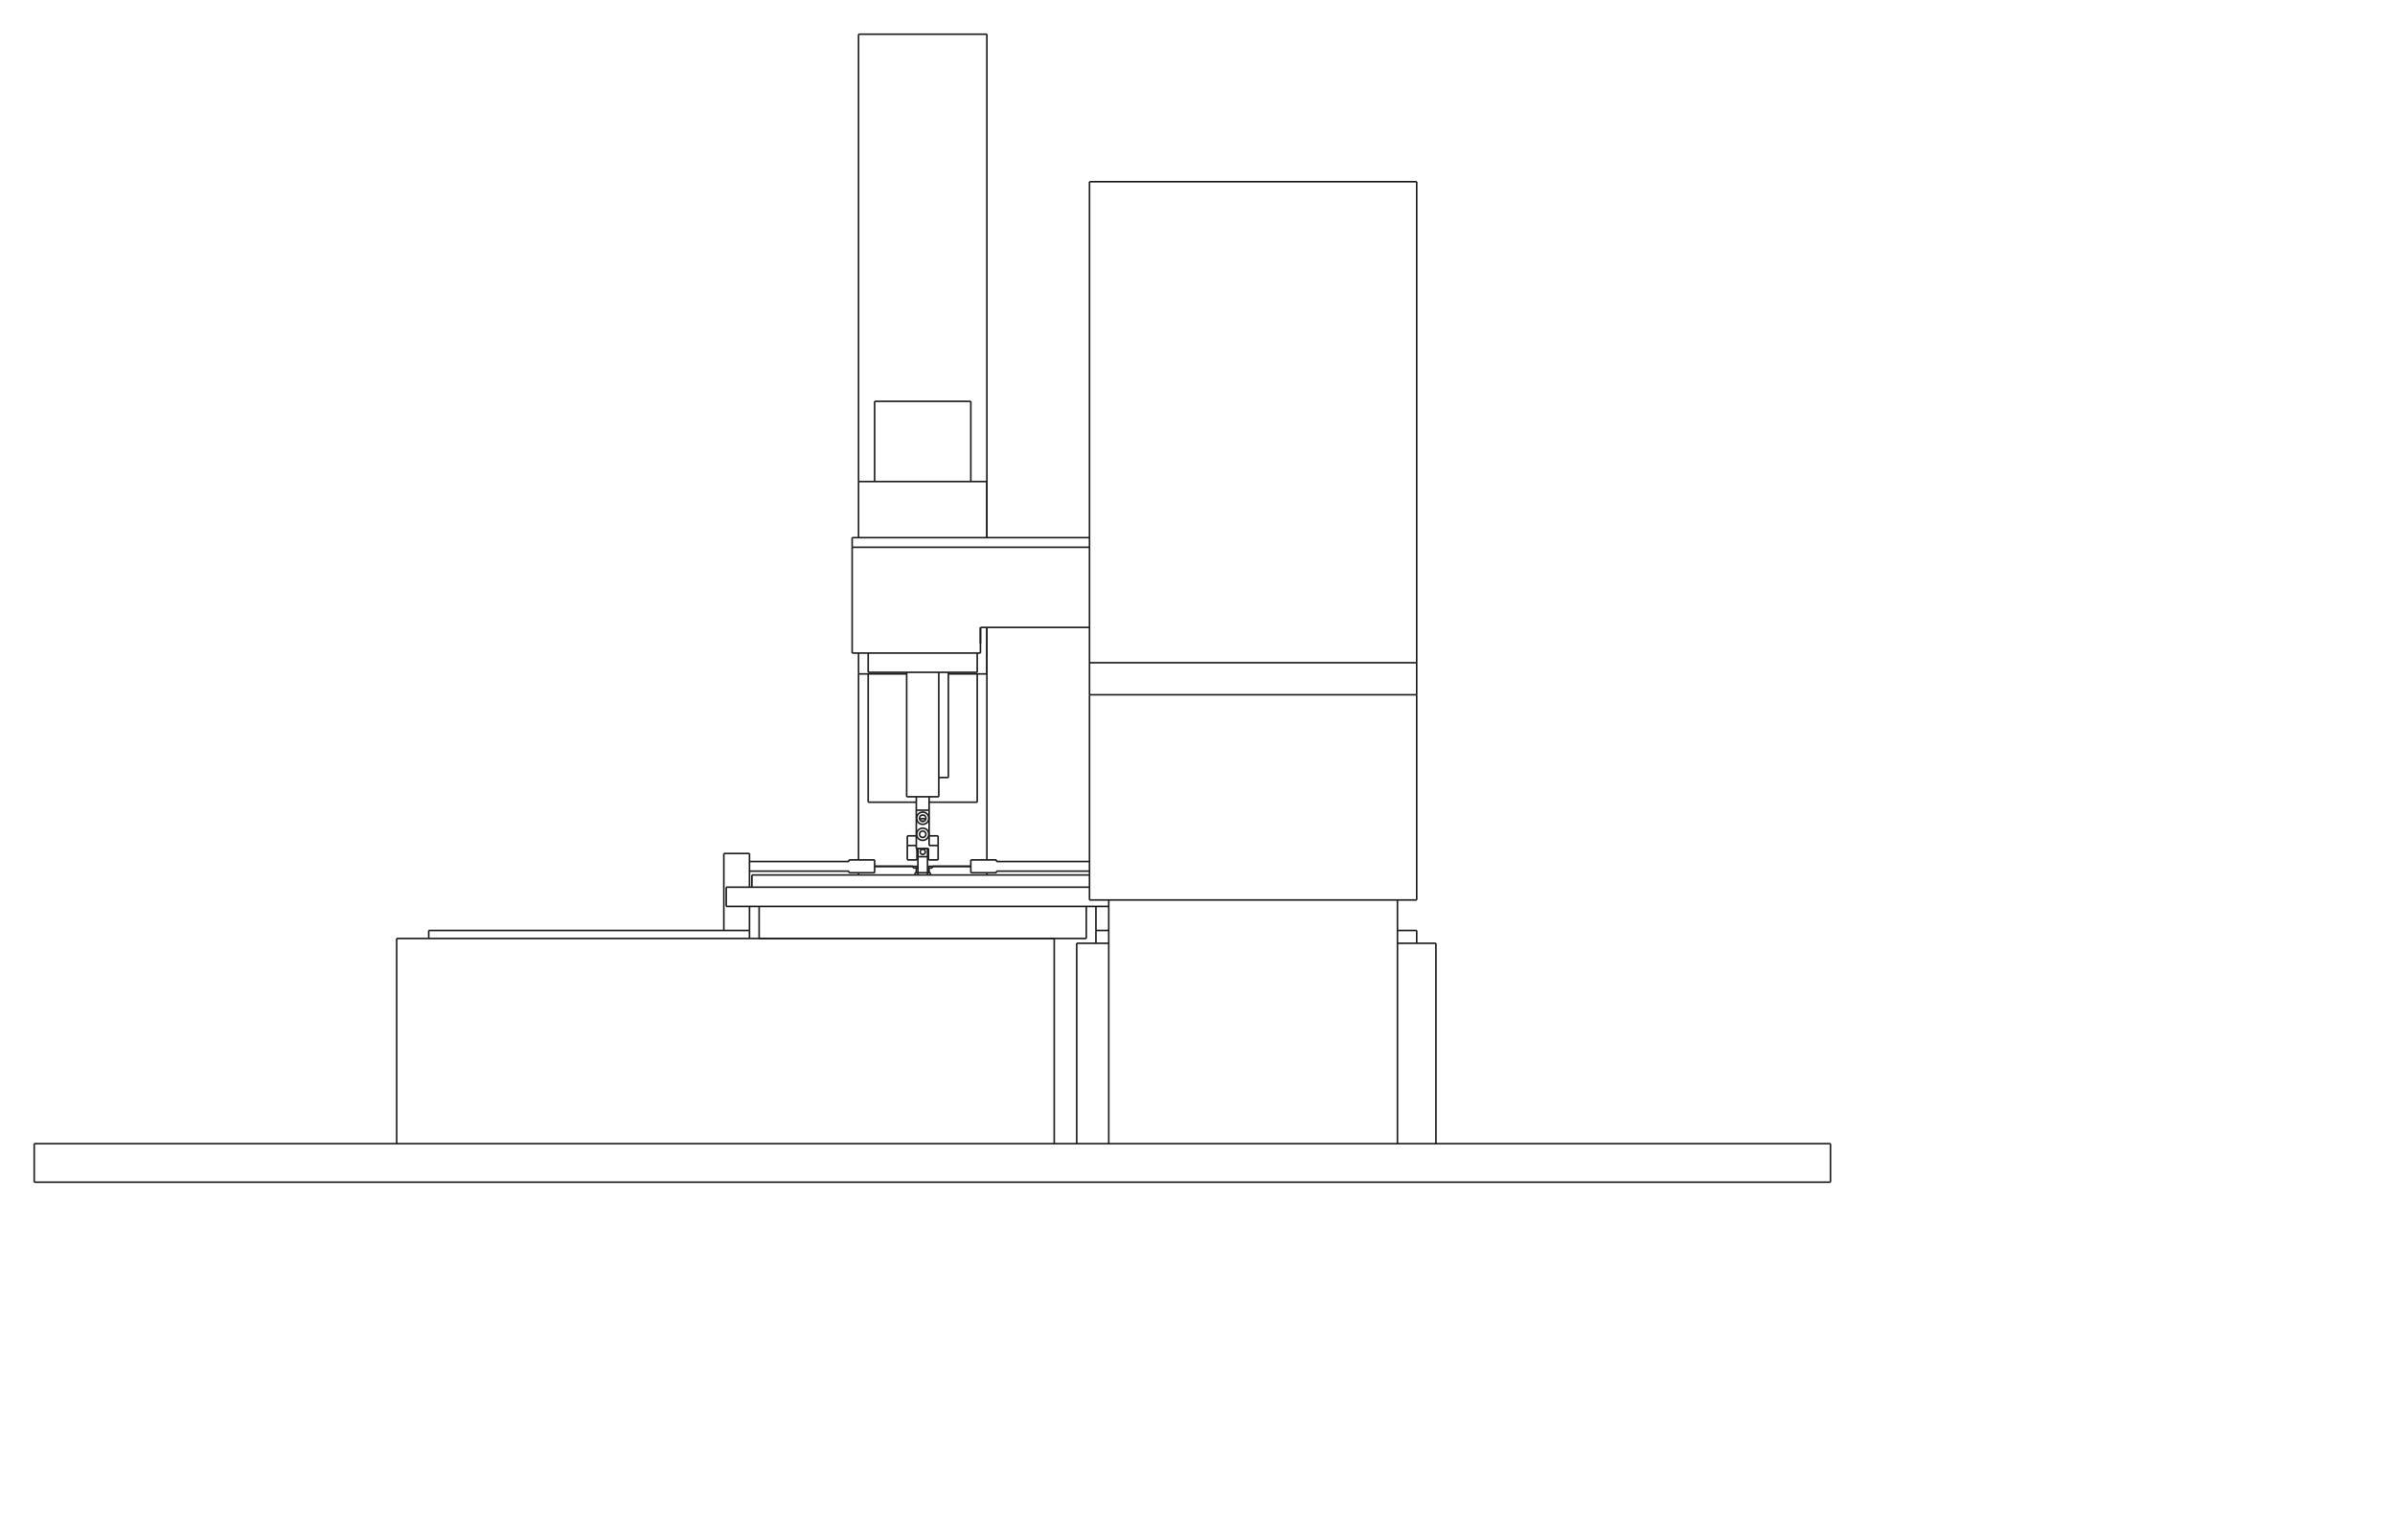
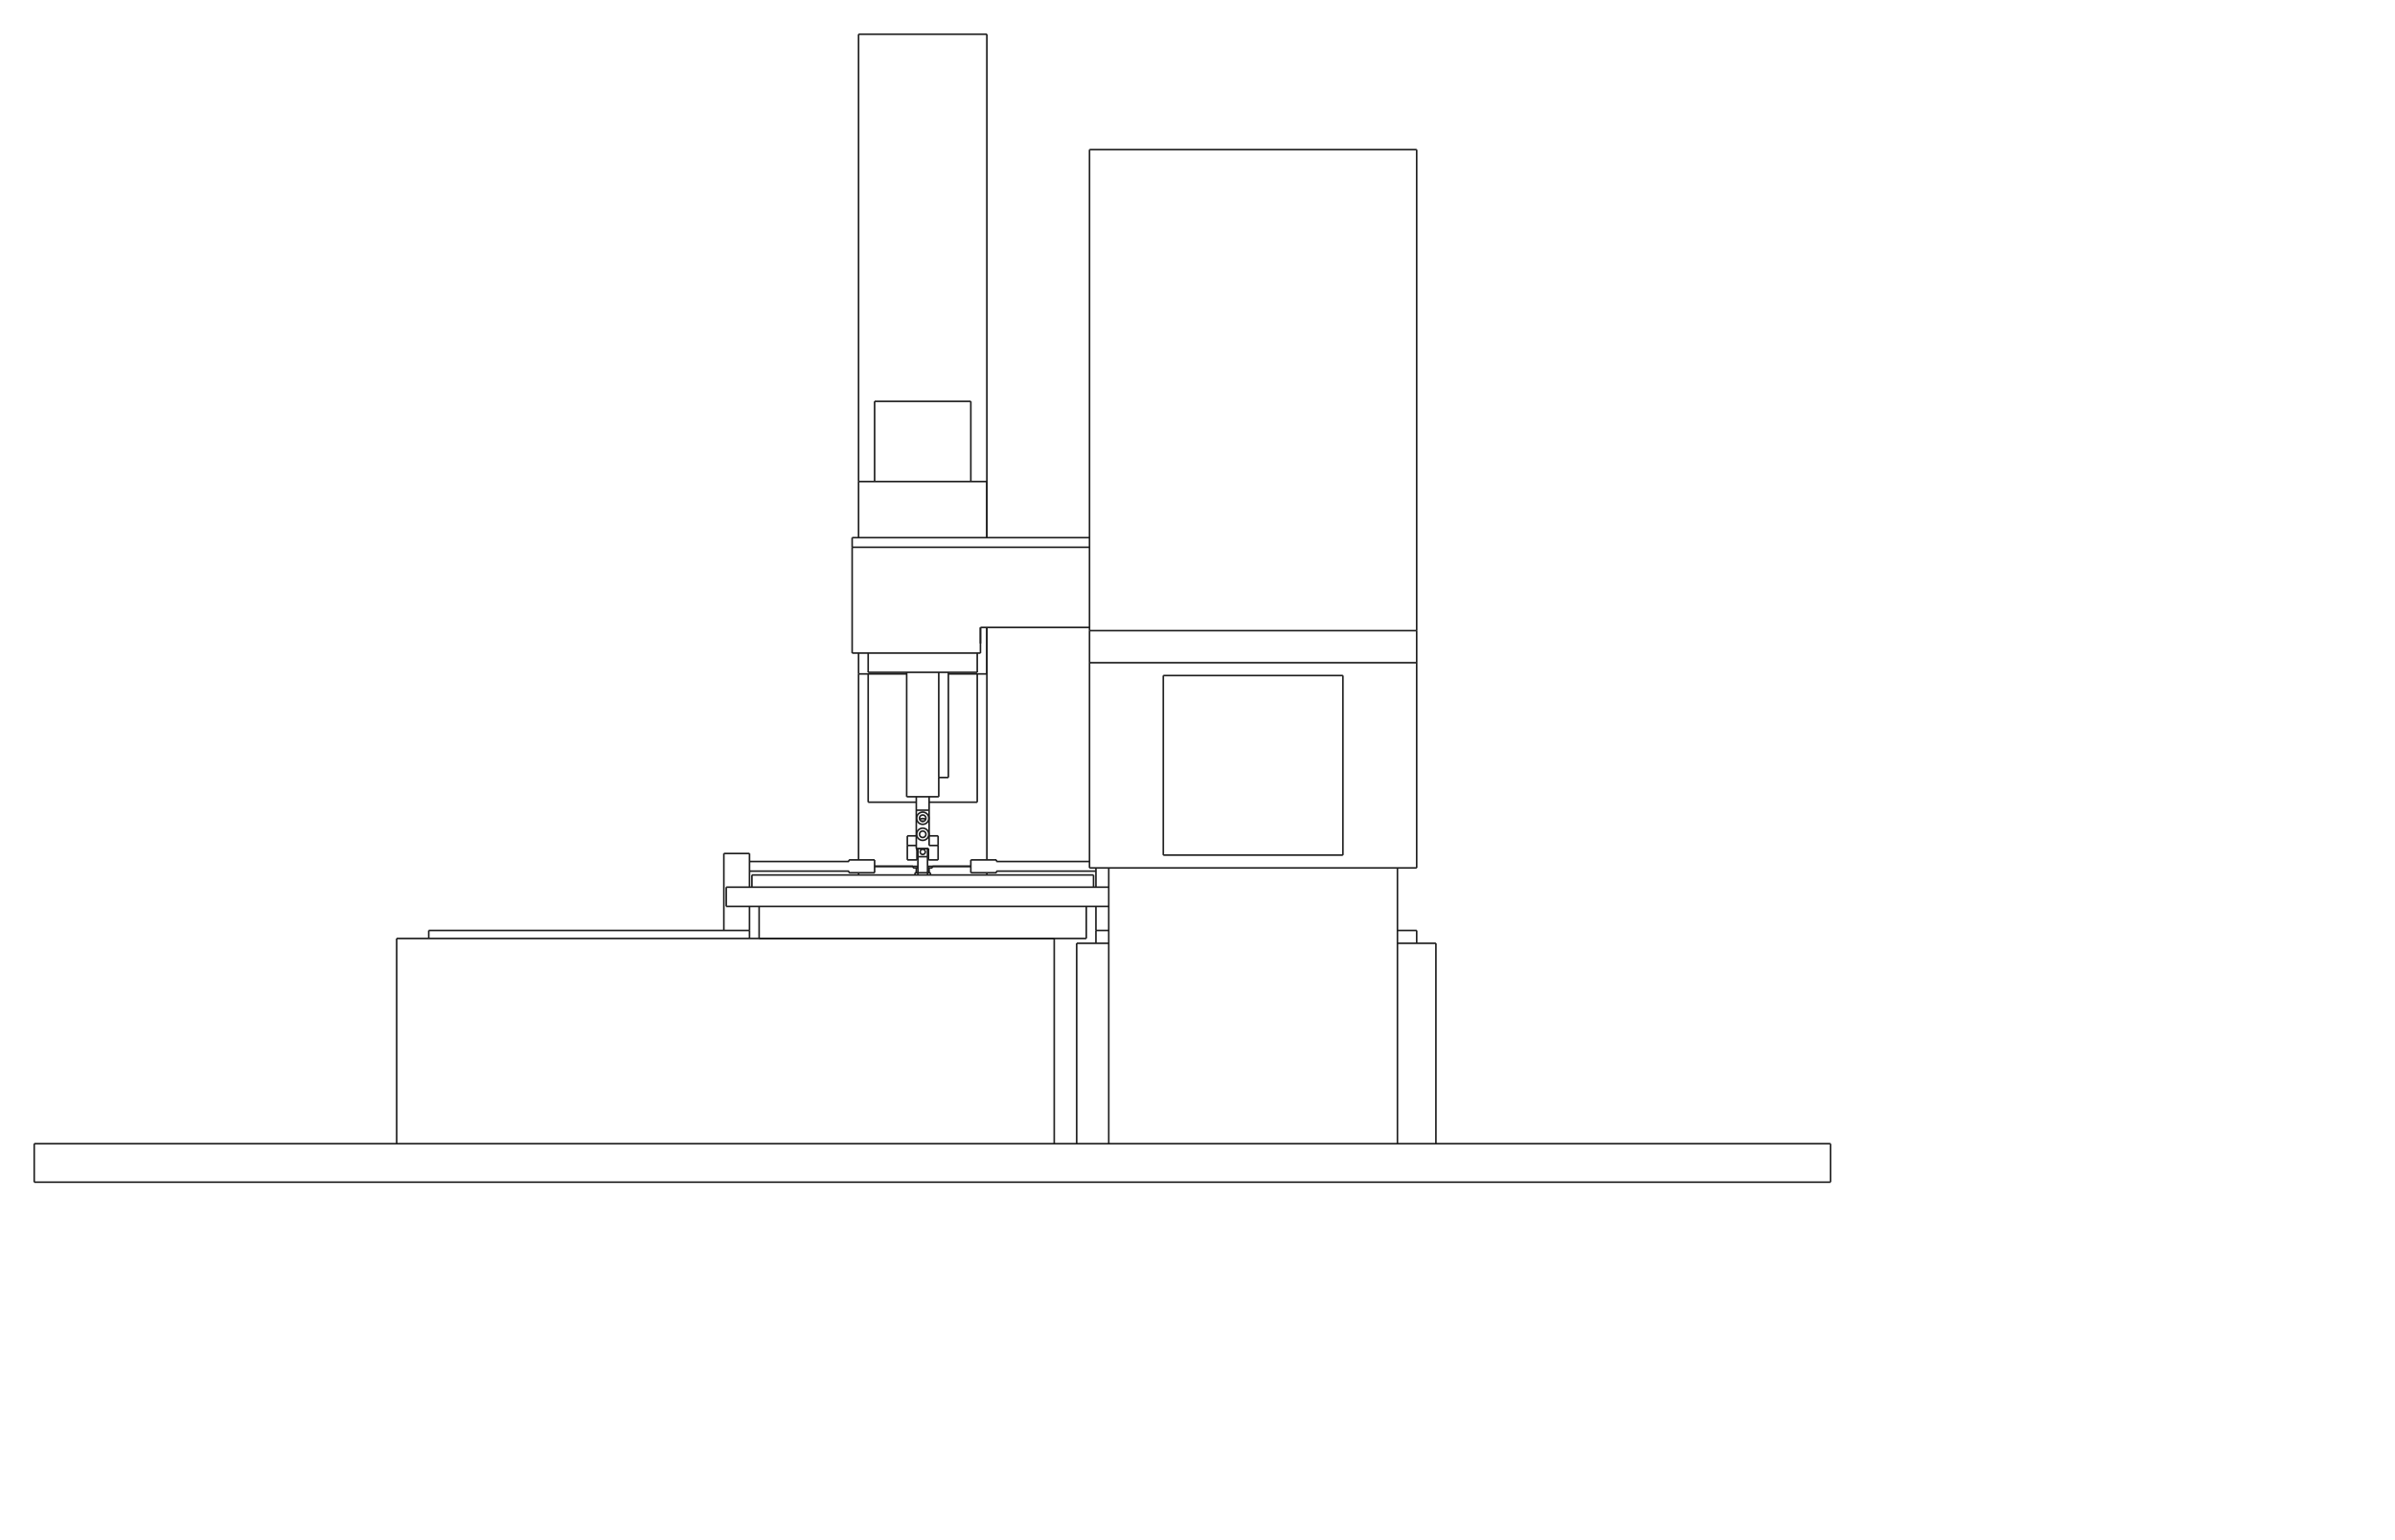
<svg xmlns="http://www.w3.org/2000/svg" width="1400.0" height="900.0">
  <g transform="scale(1.875, -1.875)   translate(290.6667,-270.6667)" stroke-width="0.5" fill="none">
    <g stroke="rgb(160,160,160)" fill="none" stroke-dasharray="0.5,0.5">

       </g>
    <g stroke="rgb(30,30,30)" fill="none">
      <path d="M280,-98 L280,-86 " />
      <path d="M280,-86 L-280,-86 " />
      <path d="M-280,-98 L-280,-86 " />
      <path d="M280,-98 L-280,-98 " />
      <path d="M-0.6,-2.2 L-0.6,-1.5 " />
      <path d="M-0.6,-1.5 L-1.5,-1.5 " />
      <path d="M-4.5,-1.5 L-5.4,-1.5 " />
      <path d="M-5.4,-2.2 L-5.4,-1.5 " />
      <path d="M-1.0,-1.5 L-1.0,0.0 " />
      <path d="M-1.0,1.232595164407831e-32 L-1.5,1.848892746611781e-32 " />
      <path d="M-4.5,5.546678239835275e-32 L-5.0,6.162975822039155e-32 " />
      <path d="M-5.0,-1.5 L-5.0,0.0 " />
      <path d="M157.0,-86.0 L157.0,-23.5 " />
-       <path d="M157.0,-23.5 L145,-23.5 " />
+       <path d="M157.0,-23.5 L145.0,-23.5 " />
      <path d="M55,-23.5 L45.0,-23.5 " />
      <path d="M45,-86.0 L45,-23.5 " />
      <path d="M151.0,-23.5 L151.0,-19.5 " />
-       <path d="M151.0,-19.5 L145,-19.5 " />
+       <path d="M151.0,-19.5 L145.0,-19.5 " />
      <path d="M55,-19.5 L51.0,-19.5 " />
      <path d="M51,-23.5 L51,-19.5 " />
      <path d="M51.0,-19.5 L51.0,-12 " />
+       <path d="M51.0,-6 L51.0,-4.973799150320701e-14 " />
      <path d="M49,2.0 L20.0,2.0 " />
-       <path d="M49,-1 L20.0,-1 " />
+       <path d="M51.0,-1 L20.0,-1 " />
      <path d="M20.0,-1.5 L20.0,-1.0 " />
      <path d="M20.0,-1.5 L12.0,-1.5 " />
      <path d="M12.0,2.5 L12.0,-1.5 " />
      <path d="M20.0,2.5 L12.0,2.5 " />
      <path d="M20.0,2.0 L20.0,2.5 " />
      <path d="M0.02,0.5 L0.02,0.507 L0.02,0.514 L0.02,0.521 L0.02,0.527 L0.02,0.533 L0.02,0.539 L0.02,0.544 L0.02,0.549 L0.02,0.553 L0.02,0.556 L0.02,0.559 L0.02,0.561 L0.02,0.562 L0.02,0.563 " />
      <path d="M0.02,0.563 L0.02,0.561 L0.02,0.556 L0.02,0.549 L0.02,0.539 L0.02,0.527 L0.02,0.514 L0.02,0.5 L0.02,0.486 L0.02,0.473 L0.02,0.461 L0.02,0.451 L0.02,0.444 L0.02,0.439 L0.02,0.438 " />
      <path d="M0.02,0.438 L0.02,0.438 L0.02,0.439 L0.02,0.441 L0.02,0.444 L0.02,0.447 L0.02,0.451 L0.02,0.456 L0.02,0.461 L0.02,0.467 L0.02,0.473 L0.02,0.479 L0.02,0.486 L0.02,0.493 L0.02,0.5 " />
      <path d="M-57,-22 L-57,-19.5 " />
      <path d="M-57,-19.5 L-157.0,-19.5 " />
      <path d="M-157.0,-22 L-157.0,-19.5 " />
      <path d="M-57.0,-19.5 L-57.0,-12 " />
      <path d="M-57.0,-6 L-57.0,4.5 " />
      <path d="M-57.0,4.5 L-65.0,4.5 " />
      <path d="M-65.0,-19.5 L-65.0,4.5 " />
      <path d="M-26.0,2.0 L-57.0,2.0 " />
      <path d="M-26.0,2.0 L-26.0,2.5 " />
      <path d="M-18.0,2.5 L-26.0,2.5 " />
      <path d="M-18.0,-1.5 L-18.0,2.5 " />
      <path d="M-18.0,-1.5 L-26.0,-1.5 " />
      <path d="M-26.0,-1.5 L-26.0,-1 " />
      <path d="M-26.0,-1 L-57.0,-1 " />
      <path d="M-6.02,0.5 L-6.02,0.507 L-6.02,0.514 L-6.02,0.521 L-6.02,0.527 L-6.02,0.533 L-6.02,0.539 L-6.02,0.544 L-6.02,0.549 L-6.02,0.553 L-6.02,0.556 L-6.02,0.559 L-6.02,0.561 L-6.02,0.562 L-6.02,0.563 " />
      <path d="M-6.02,0.563 L-6.02,0.561 L-6.02,0.556 L-6.02,0.549 L-6.02,0.539 L-6.02,0.527 L-6.02,0.514 L-6.02,0.5 L-6.02,0.486 L-6.02,0.473 L-6.02,0.461 L-6.02,0.451 L-6.02,0.444 L-6.02,0.439 L-6.02,0.438 " />
      <path d="M-6.02,0.438 L-6.02,0.438 L-6.02,0.439 L-6.02,0.441 L-6.02,0.444 L-6.02,0.447 L-6.02,0.451 L-6.02,0.456 L-6.02,0.461 L-6.02,0.467 L-6.02,0.473 L-6.02,0.479 L-6.02,0.486 L-6.02,0.493 L-6.02,0.5 " />
      <path d="M-20.0,20.5 L-19.909,20.5 L-19.635,20.5 L-19.183,20.5 L-18.556,20.5 L-17.762,20.5 L-16.81,20.5 L-15.708,20.5 L-14.47,20.5 L-13.109,20.5 L-11.638,20.5 L-10.075,20.5 L-8.436,20.5 L-6.738,20.5 L-5,20.5 " />
      <path d="M-1,20.5 L0.738,20.5 L2.436,20.5 L4.075,20.5 L5.638,20.5 L7.109,20.5 L8.47,20.5 L9.708,20.5 L10.81,20.5 L11.762,20.5 L12.556,20.5 L13.183,20.5 L13.635,20.5 L13.909,20.5 L14,20.5 " />
      <path d="M-23.0,60.5 L-22.911,60.5 L-22.646,60.5 L-22.207,60.5 L-21.598,60.5 L-20.825,60.5 L-19.893,60.5 L-18.811,60.5 L-17.59,60.5 L-16.239,60.5 L-14.771,60.5 L-13.199,60.5 L-11.537,60.5 L-9.798,60.5 L-8,60.5 " />
      <path d="M5,60.5 L6.489,60.5 L7.912,60.5 L9.261,60.5 L10.526,60.5 L11.698,60.5 L12.77,60.5 L13.733,60.5 L14.582,60.5 L15.31,60.5 L15.913,60.5 L16.386,60.5 L16.726,60.5 L16.931,60.5 L17,60.5 " />
      <path d="M-23.0,120.5 L-22.499,120.5 L-21.019,120.5 L-18.637,120.5 L-15.47,120.5 L-11.678,120.5 L-7.45,120.5 L-3,120.5 L1.45,120.5 L5.678,120.5 L9.47,120.5 L12.637,120.5 L15.019,120.5 L16.499,120.5 L17,120.5 " />
      <path d="M12.0,120.5 L12.0,145.5 " />
      <path d="M12.0,145.5 L-18.0,145.5 " />
      <path d="M-18.0,120.5 L-18.0,145.5 " />
      <path d="M-23,260.0 L-22.499,260.0 L-21.019,260.0 L-18.637,260.0 L-15.47,260.0 L-11.678,260.0 L-7.45,260.0 L-3,260.0 L1.45,260.0 L5.678,260.0 L9.47,260.0 L12.637,260.0 L15.019,260.0 L16.499,260.0 L17,260.0 " />
-       <path d="M151,-10 L151,54 " />
-       <path d="M151,54 L49,54 " />
-       <path d="M49,-10 L49,54 " />
-       <path d="M151,-10 L49,-10 " />
-       <path d="M145,-86 L145,-10 " />
-       <path d="M55,-86 L55,-10 " />
+       <path d="M151,-5.10702591327572e-14 L151,64 " />
+       <path d="M151,64 L49,64 " />
+       <path d="M49,-5.10702591327572e-14 L49,64 " />
+       <path d="M151,-5.10702591327572e-14 L49,-5.10702591327572e-14 " />
+       <path d="M128,4 L128,60 " />
+       <path d="M128,60 L72,60 " />
+       <path d="M72,4 L72,60 " />
+       <path d="M128,4 L72,4 " />
+       <path d="M145,-86 L145,-5.684341886080802e-14 " />
+       <path d="M55,-86 L55,-5.684341886080802e-14 " />
      <path d="M0.0,0.0 L0.0,0.5 " />
      <path d="M0.0,0.5 L-1.5,0.5 " />
      <path d="M-4.5,0.5 L-6.0,0.5 " />
      <path d="M-6.0,7.395570986446986e-32 L-6.0,0.5 " />
      <path d="M0.0,0.0 L-1.5,1.848892746611781e-32 " />
      <path d="M-4.5,5.546678239835275e-32 L-6.0,7.395570986446986e-32 " />
      <path d="M49,103.0 L-25.0,103.0 " />
      <path d="M-25,103.0 L-25,100 " />
      <path d="M15,70.0 L15,75 " />
      <path d="M38,-86 L38,-22 " />
      <path d="M38,-22 L-167,-22 " />
      <path d="M-167,-86 L-167,-22 " />
      <path d="M48,-22 L48,-12 " />
      <path d="M-54,-22 L-54,-12 " />
      <path d="M48,-22 L-54,-22 " />
-       <path d="M49,-6 L-64.25,-6 " />
+       <path d="M55,-6 L-64.25,-6 " />
      <path d="M-64.25,-12 L-64.25,-6 " />
      <path d="M55,-12 L-64.25,-12 " />
-       <path d="M49,-2.2 L-56.25,-2.2 " />
+       <path d="M50.25,-2.2 L-56.25,-2.2 " />
      <path d="M-56.25,-6 L-56.25,-2.2 " />
+       <path d="M50.25,-6 L50.25,-2.2 " />
      <path d="M-4.8,5.5 L-4.8,6 " />
      <path d="M-7.8,10 L-7.8,7 " />
      <path d="M-5,10 L-7.8,10 " />
      <path d="M1.8,10 L-1,10 " />
      <path d="M1.8,7 L1.8,10 " />
      <path d="M-3.938,15.152 L-3.829,15.21 L-3.717,15.259 L-3.602,15.302 L-3.485,15.337 L-3.365,15.365 L-3.244,15.384 L-3.122,15.396 L-3,15.4 L-2.878,15.396 L-2.756,15.384 L-2.635,15.365 L-2.515,15.337 L-2.398,15.302 L-2.283,15.259 L-2.171,15.21 L-2.062,15.153 " />
      <path d="M-2.68,14.553 L-2.77,14.576 L-2.861,14.591 L-2.954,14.599 L-3.046,14.599 L-3.139,14.591 L-3.23,14.576 L-3.32,14.552 " />
-       <path d="M151,54 L151,64 " />
-       <path d="M151,64 L49,64 " />
-       <path d="M49,54 L49,64 " />
-       <path d="M151,64 L151,214 " />
-       <path d="M151,214 L49,214 " />
-       <path d="M49,64 L49,214 " />
+       <path d="M151,64 L151,74 " />
+       <path d="M151,74 L49,74 " />
+       <path d="M49,64 L49,74 " />
+       <path d="M151,74 L151,224 " />
+       <path d="M151,224 L49,224 " />
+       <path d="M49,74 L49,224 " />
      <path d="M49,75 L15,75 " />
      <path d="M49,100 L-25,100 " />
      <path d="M-25,100 L-25,67 " />
      <path d="M15,67 L-25,67 " />
      <path d="M15,67 L15,75 " />
      <path d="M-1.2,6 L-4.8,6 " />
      <path d="M-4.8,2.5 L-4.8,6 " />
      <path d="M-4.8,2.5 L-7.8,2.5 " />
      <path d="M-7.8,7 L-7.8,2.5 " />
      <path d="M-5,7 L-7.8,7 " />
      <path d="M-1,18 L-5,18 " />
      <path d="M-1,7 L-1,18 " />
      <path d="M1.8,7 L-1,7 " />
      <path d="M1.8,2.5 L1.8,7 " />
      <path d="M1.8,2.5 L-1.2,2.5 " />
      <path d="M-1.2,6 L-1.2,2.5 " />
      <path d="M-1.2,6 L-5,6 " />
      <path d="M-5,18 L-5,6 " />
      <path d="M-4.9,10.5 L-4.896,10.623 L-4.884,10.745 L-4.864,10.867 L-4.837,10.987 L-4.801,11.105 L-4.758,11.22 L-4.708,11.332 L-4.651,11.441 L-4.586,11.546 L-4.515,11.646 L-4.438,11.742 L-4.354,11.833 L-4.265,11.917 L-4.171,11.996 L-4.072,12.069 L-3.968,12.135 L-3.86,12.194 L-3.748,12.246 L-3.634,12.291 L-3.516,12.328 L-3.397,12.358 L-3.276,12.38 L-3.154,12.394 L-3.031,12.4 L-2.908,12.398 L-2.785,12.388 L-2.663,12.37 L-2.543,12.344 L-2.425,12.311 L-2.309,12.27 L-2.195,12.221 L-2.086,12.166 L-1.98,12.103 L-1.878,12.034 L-1.781,11.958 L-1.69,11.876 L-1.603,11.788 L-1.523,11.695 L-1.449,11.597 L-1.381,11.494 L-1.32,11.387 L-1.266,11.277 L-1.219,11.163 L-1.18,11.046 L-1.149,10.927 L-1.125,10.806 L-1.109,10.684 L-1.101,10.562 L-1.101,10.438 L-1.109,10.316 L-1.125,10.194 L-1.149,10.073 L-1.18,9.954 L-1.219,9.837 L-1.266,9.723 L-1.32,9.613 L-1.381,9.506 L-1.449,9.403 L-1.523,9.305 L-1.603,9.212 L-1.69,9.124 L-1.781,9.042 L-1.878,8.966 L-1.98,8.897 L-2.086,8.834 L-2.195,8.779 L-2.309,8.73 L-2.425,8.689 L-2.543,8.656 L-2.663,8.63 L-2.785,8.612 L-2.908,8.602 L-3.031,8.6 L-3.154,8.606 L-3.276,8.62 L-3.397,8.642 L-3.516,8.672 L-3.634,8.709 L-3.748,8.754 L-3.86,8.806 L-3.968,8.865 L-4.072,8.931 L-4.171,9.004 L-4.265,9.083 L-4.354,9.167 L-4.438,9.258 L-4.515,9.354 L-4.586,9.454 L-4.651,9.559 L-4.708,9.668 L-4.758,9.78 L-4.801,9.895 L-4.837,10.013 L-4.864,10.133 L-4.884,10.255 L-4.896,10.377 L-4.9,10.5 " />
      <path d="M-4.9,15.5 L-4.896,15.623 L-4.884,15.745 L-4.864,15.867 L-4.837,15.987 L-4.801,16.105 L-4.758,16.22 L-4.708,16.332 L-4.651,16.441 L-4.586,16.546 L-4.515,16.646 L-4.438,16.742 L-4.354,16.833 L-4.265,16.917 L-4.171,16.996 L-4.072,17.069 L-3.968,17.135 L-3.86,17.194 L-3.748,17.246 L-3.634,17.291 L-3.516,17.328 L-3.397,17.358 L-3.276,17.38 L-3.154,17.394 L-3.031,17.4 L-2.908,17.398 L-2.785,17.388 L-2.663,17.37 L-2.543,17.344 L-2.425,17.311 L-2.309,17.27 L-2.195,17.221 L-2.086,17.166 L-1.98,17.103 L-1.878,17.034 L-1.781,16.958 L-1.69,16.876 L-1.603,16.788 L-1.523,16.695 L-1.449,16.597 L-1.381,16.494 L-1.32,16.387 L-1.266,16.277 L-1.219,16.163 L-1.18,16.046 L-1.149,15.927 L-1.125,15.806 L-1.109,15.684 L-1.101,15.562 L-1.101,15.438 L-1.109,15.316 L-1.125,15.194 L-1.149,15.073 L-1.18,14.954 L-1.219,14.837 L-1.266,14.723 L-1.32,14.613 L-1.381,14.506 L-1.449,14.403 L-1.523,14.305 L-1.603,14.212 L-1.69,14.124 L-1.781,14.042 L-1.878,13.966 L-1.98,13.897 L-2.086,13.834 L-2.195,13.779 L-2.309,13.73 L-2.425,13.689 L-2.543,13.656 L-2.663,13.63 L-2.785,13.612 L-2.908,13.602 L-3.031,13.6 L-3.154,13.606 L-3.276,13.62 L-3.397,13.642 L-3.516,13.672 L-3.634,13.709 L-3.748,13.754 L-3.86,13.806 L-3.968,13.865 L-4.072,13.931 L-4.171,14.004 L-4.265,14.083 L-4.354,14.167 L-4.438,14.258 L-4.515,14.354 L-4.586,14.454 L-4.651,14.559 L-4.708,14.668 L-4.758,14.78 L-4.801,14.895 L-4.837,15.013 L-4.864,15.133 L-4.884,15.255 L-4.896,15.377 L-4.9,15.5 " />
      <path d="M-1.2,5.5 L-1.2,6 " />
      <path d="M-1.5,3.5 L-1.5,6 " />
      <path d="M-1.5,3.5 L-4.5,3.5 " />
      <path d="M-4.5,3.5 L-4.5,6 " />
      <path d="M-3.8,5 L-3.796,4.92 L-3.784,4.841 L-3.764,4.764 L-3.737,4.689 L-3.703,4.617 L-3.661,4.549 L-3.613,4.486 L-3.559,4.427 L-3.499,4.375 L-3.434,4.328 L-3.365,4.288 L-3.292,4.255 L-3.217,4.23 L-3.139,4.212 L-3.06,4.202 L-2.98,4.2 L-2.901,4.206 L-2.822,4.22 L-2.745,4.242 L-2.671,4.271 L-2.6,4.307 L-2.533,4.35 L-2.471,4.4 L-2.414,4.456 L-2.362,4.517 L-2.317,4.583 L-2.279,4.653 L-2.248,4.726 L-2.225,4.803 L-2.209,4.881 L-2.201,4.96 L-2.201,5.04 L-2.209,5.119 L-2.225,5.197 L-2.248,5.274 L-2.279,5.347 L-2.317,5.417 L-2.362,5.483 L-2.414,5.544 L-2.471,5.6 L-2.533,5.65 L-2.6,5.693 L-2.671,5.729 L-2.745,5.758 L-2.822,5.78 L-2.901,5.794 L-2.98,5.8 L-3.06,5.798 L-3.139,5.788 L-3.217,5.77 L-3.292,5.745 L-3.365,5.712 L-3.434,5.672 L-3.499,5.625 L-3.559,5.573 L-3.613,5.514 L-3.661,5.451 L-3.703,5.383 L-3.737,5.311 L-3.764,5.236 L-3.784,5.159 L-3.796,5.08 L-3.8,5 " />
      <path d="M-1.5,-1.5 L-4.5,-1.5 " />
      <path d="M-4.5,-2.2 L-4.5,-1.5 " />
      <path d="M-1.5,-2.2 L-1.5,-1.5 " />
      <path d="M-1.5,-1.5 L-1.5,3.5 " />
      <path d="M-4.5,-1.5 L-4.5,3.5 " />
      <path d="M5,28.2 L5,61 " />
      <path d="M2,28.2 L2,61 " />
      <path d="M5,28.2 L2,28.2 " />
      <path d="M14,61 L14,67 " />
      <path d="M-20,61 L-20,67 " />
      <path d="M14,61 L-20,61 " />
      <path d="M2,22.2 L2,28.2 " />
      <path d="M-8,22.2 L-8,61 " />
      <path d="M2,22.2 L-8,22.2 " />
      <path d="M-1,18 L-1,22.2 " />
      <path d="M-5,18 L-5,22.2 " />
      <path d="M-4,10.5 L-3.996,10.412 L-3.984,10.324 L-3.965,10.238 L-3.938,10.153 L-3.904,10.072 L-3.862,9.994 L-3.814,9.919 L-3.76,9.85 L-3.699,9.785 L-3.633,9.726 L-3.562,9.673 L-3.487,9.627 L-3.408,9.587 L-3.326,9.555 L-3.241,9.529 L-3.154,9.512 L-3.066,9.502 L-2.978,9.5 L-2.89,9.506 L-2.802,9.52 L-2.716,9.541 L-2.633,9.57 L-2.552,9.606 L-2.475,9.649 L-2.402,9.699 L-2.333,9.755 L-2.27,9.817 L-2.212,9.884 L-2.161,9.956 L-2.116,10.032 L-2.078,10.112 L-2.048,10.195 L-2.024,10.281 L-2.009,10.368 L-2.001,10.456 L-2.001,10.544 L-2.009,10.632 L-2.024,10.719 L-2.048,10.805 L-2.078,10.888 L-2.116,10.968 L-2.161,11.044 L-2.212,11.116 L-2.27,11.183 L-2.333,11.245 L-2.402,11.301 L-2.475,11.351 L-2.552,11.394 L-2.633,11.43 L-2.716,11.459 L-2.802,11.48 L-2.89,11.494 L-2.978,11.5 L-3.066,11.498 L-3.154,11.488 L-3.241,11.471 L-3.326,11.445 L-3.408,11.413 L-3.487,11.373 L-3.562,11.327 L-3.633,11.274 L-3.699,11.215 L-3.76,11.15 L-3.814,11.081 L-3.862,11.006 L-3.904,10.928 L-3.938,10.847 L-3.965,10.762 L-3.984,10.676 L-3.996,10.588 L-4,10.5 " />
      <path d="M-4,15.5 L-3.996,15.412 L-3.984,15.324 L-3.965,15.238 L-3.938,15.153 L-3.904,15.072 L-3.862,14.994 L-3.814,14.919 L-3.76,14.85 L-3.699,14.785 L-3.633,14.726 L-3.562,14.673 L-3.487,14.627 L-3.408,14.587 L-3.326,14.555 L-3.241,14.529 L-3.154,14.512 L-3.066,14.502 L-2.978,14.5 L-2.89,14.506 L-2.802,14.52 L-2.716,14.541 L-2.633,14.57 L-2.552,14.606 L-2.475,14.649 L-2.402,14.699 L-2.333,14.755 L-2.27,14.817 L-2.212,14.884 L-2.161,14.956 L-2.116,15.032 L-2.078,15.112 L-2.048,15.195 L-2.024,15.281 L-2.009,15.368 L-2.001,15.456 L-2.001,15.544 L-2.009,15.632 L-2.024,15.719 L-2.048,15.805 L-2.078,15.888 L-2.116,15.968 L-2.161,16.044 L-2.212,16.116 L-2.27,16.183 L-2.333,16.245 L-2.402,16.301 L-2.475,16.351 L-2.552,16.394 L-2.633,16.43 L-2.716,16.459 L-2.802,16.48 L-2.89,16.494 L-2.978,16.5 L-3.066,16.498 L-3.154,16.488 L-3.241,16.471 L-3.326,16.445 L-3.408,16.413 L-3.487,16.373 L-3.562,16.327 L-3.633,16.274 L-3.699,16.215 L-3.76,16.15 L-3.814,16.081 L-3.862,16.006 L-3.904,15.928 L-3.938,15.847 L-3.965,15.762 L-3.984,15.676 L-3.996,15.588 L-4,15.5 " />
      <path d="M12,0.563 L0.02,0.563 " />
      <path d="M12,0.438 L0.02,0.438 " />
      <path d="M-18.0,0.438 L-6.02,0.438 " />
      <path d="M-18.0,0.563 L-6.02,0.563 " />
      <path d="M-20.0,60.5 L-20.0,20.5 " />
      <path d="M14.0,60.5 L14.0,20.5 " />
      <path d="M-23.0,120.5 L-23.0,103.0 " />
      <path d="M-23.0,67 L-23.0,60.5 " />
      <path d="M17.0,120.5 L17.0,103.0 " />
      <path d="M17.0,75 L17.0,60.5 " />
      <path d="M-23,260.0 L-23,120.5 " />
      <path d="M-23,60.5 L-23,2.5 " />
      <path d="M-23,-1.5 L-23,-2.2 " />
      <path d="M17,260.0 L17,103 " />
      <path d="M17,75 L17,2.5 " />
      <path d="M17,-1.5 L17,-2.2 " />
    </g>
  </g>
</svg>
